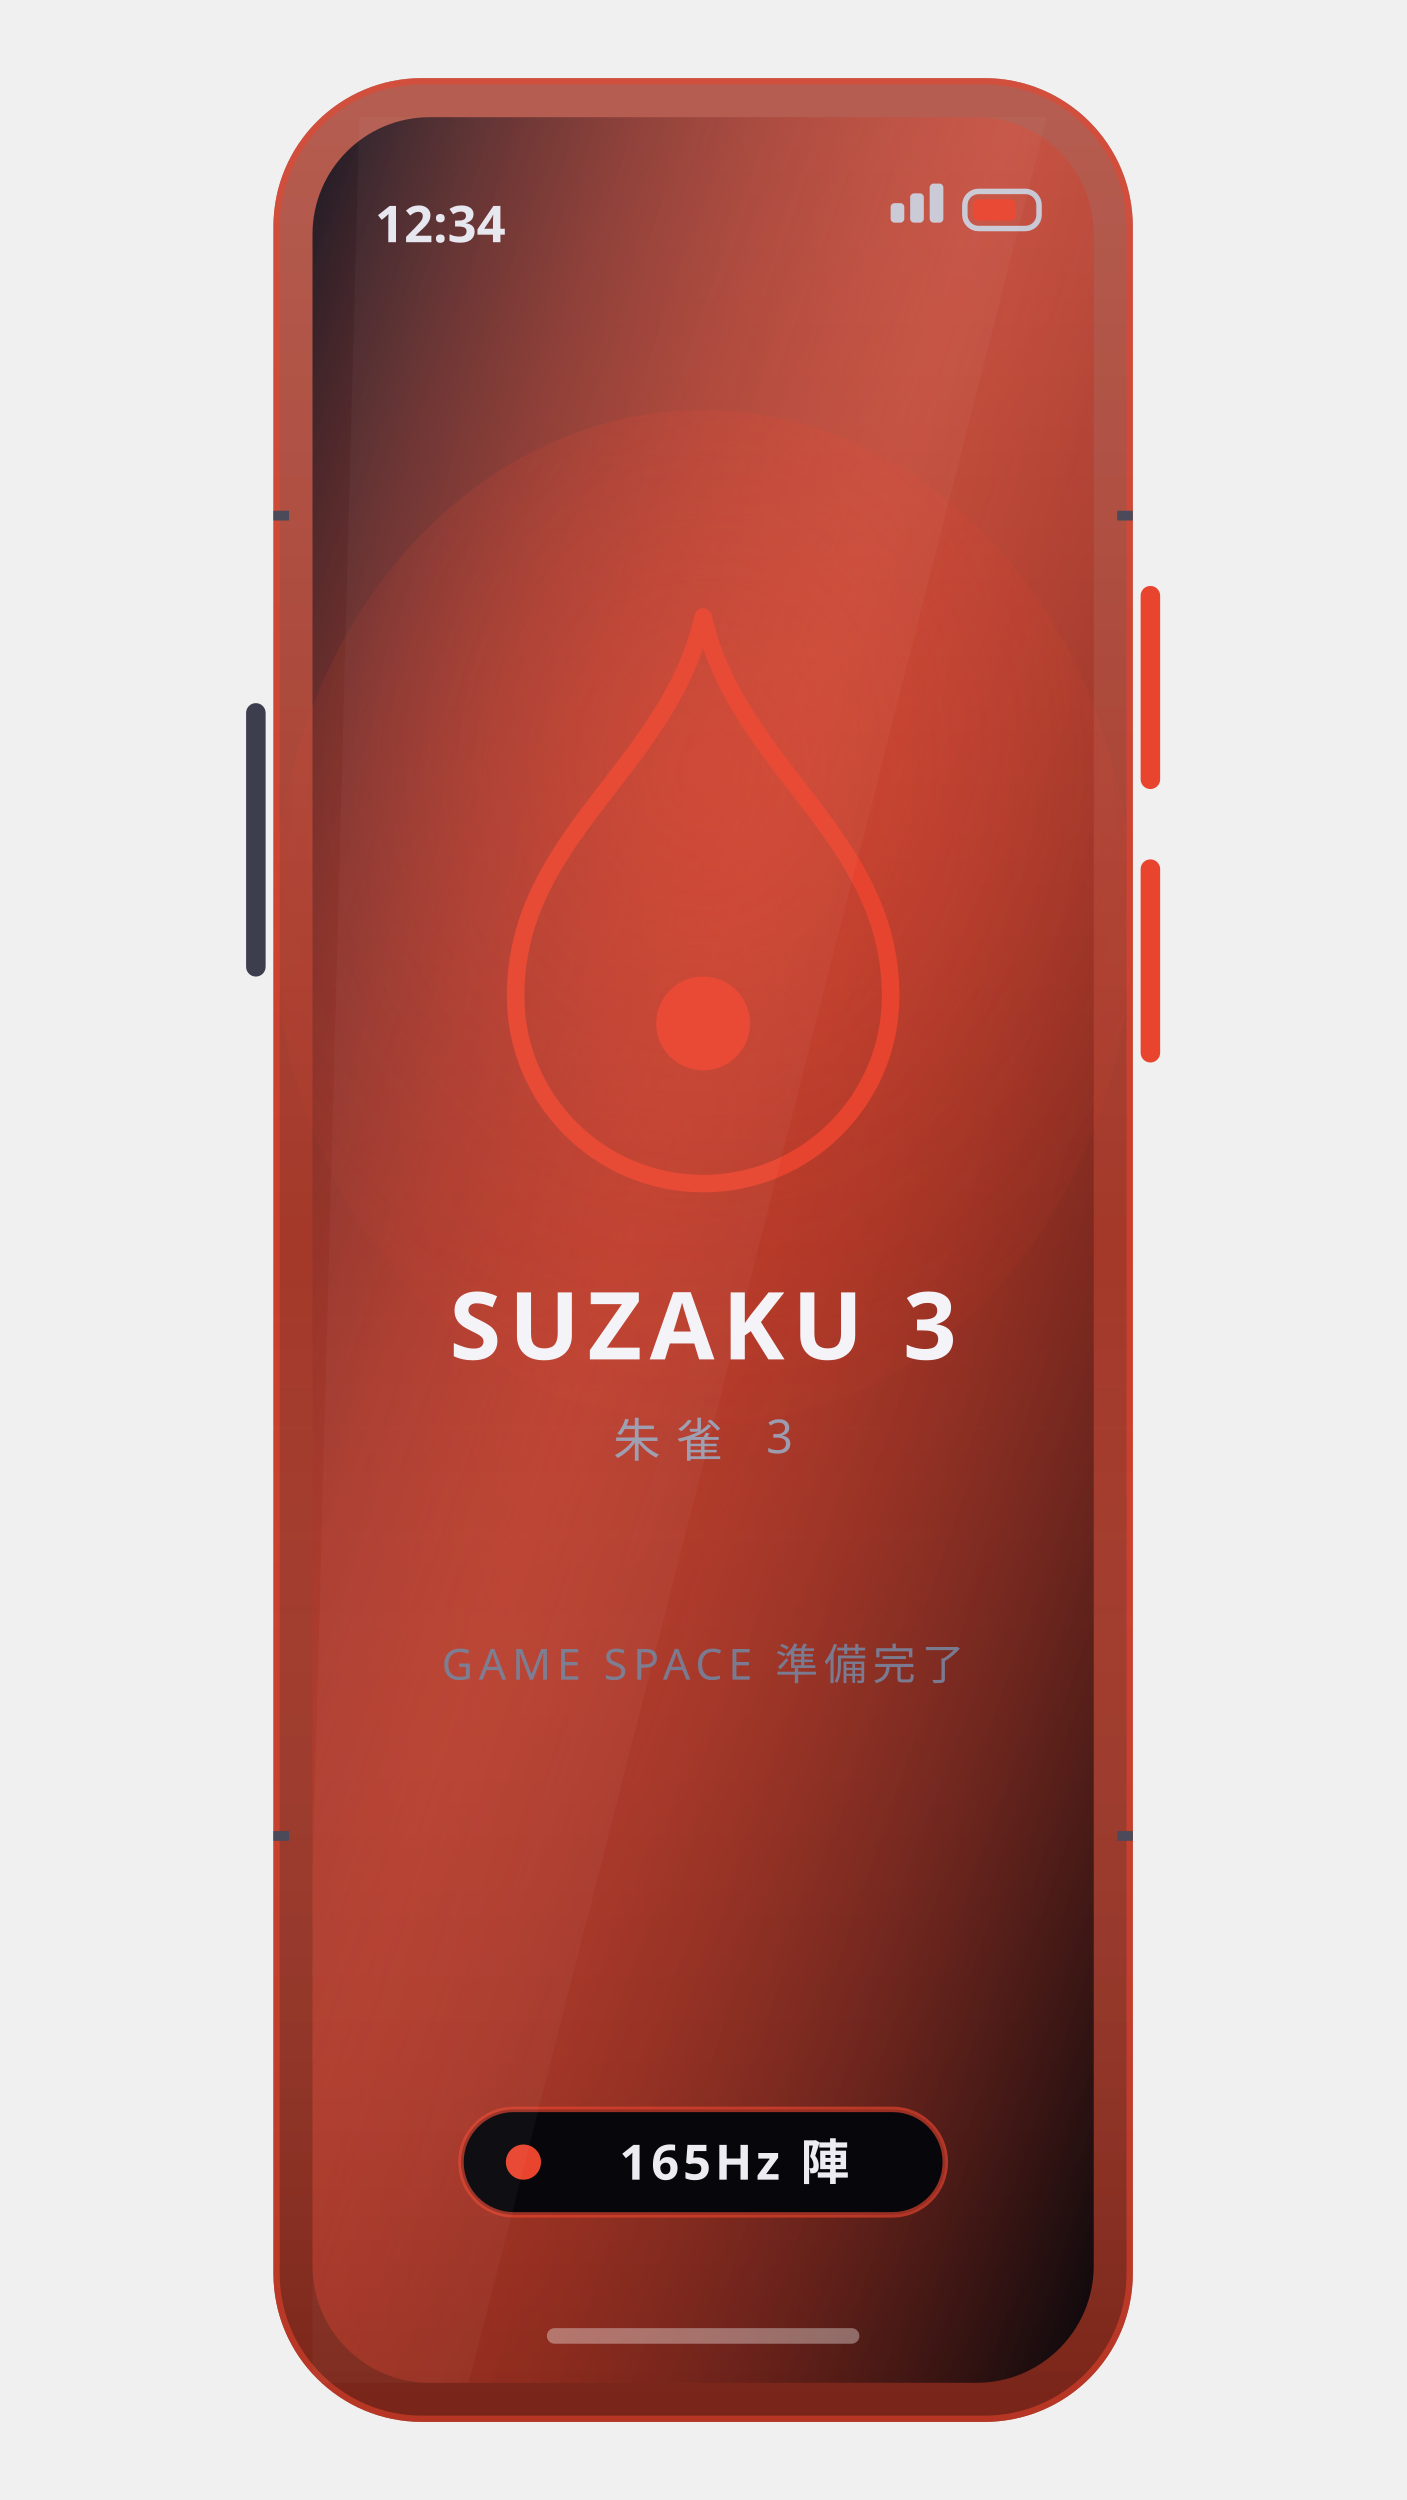
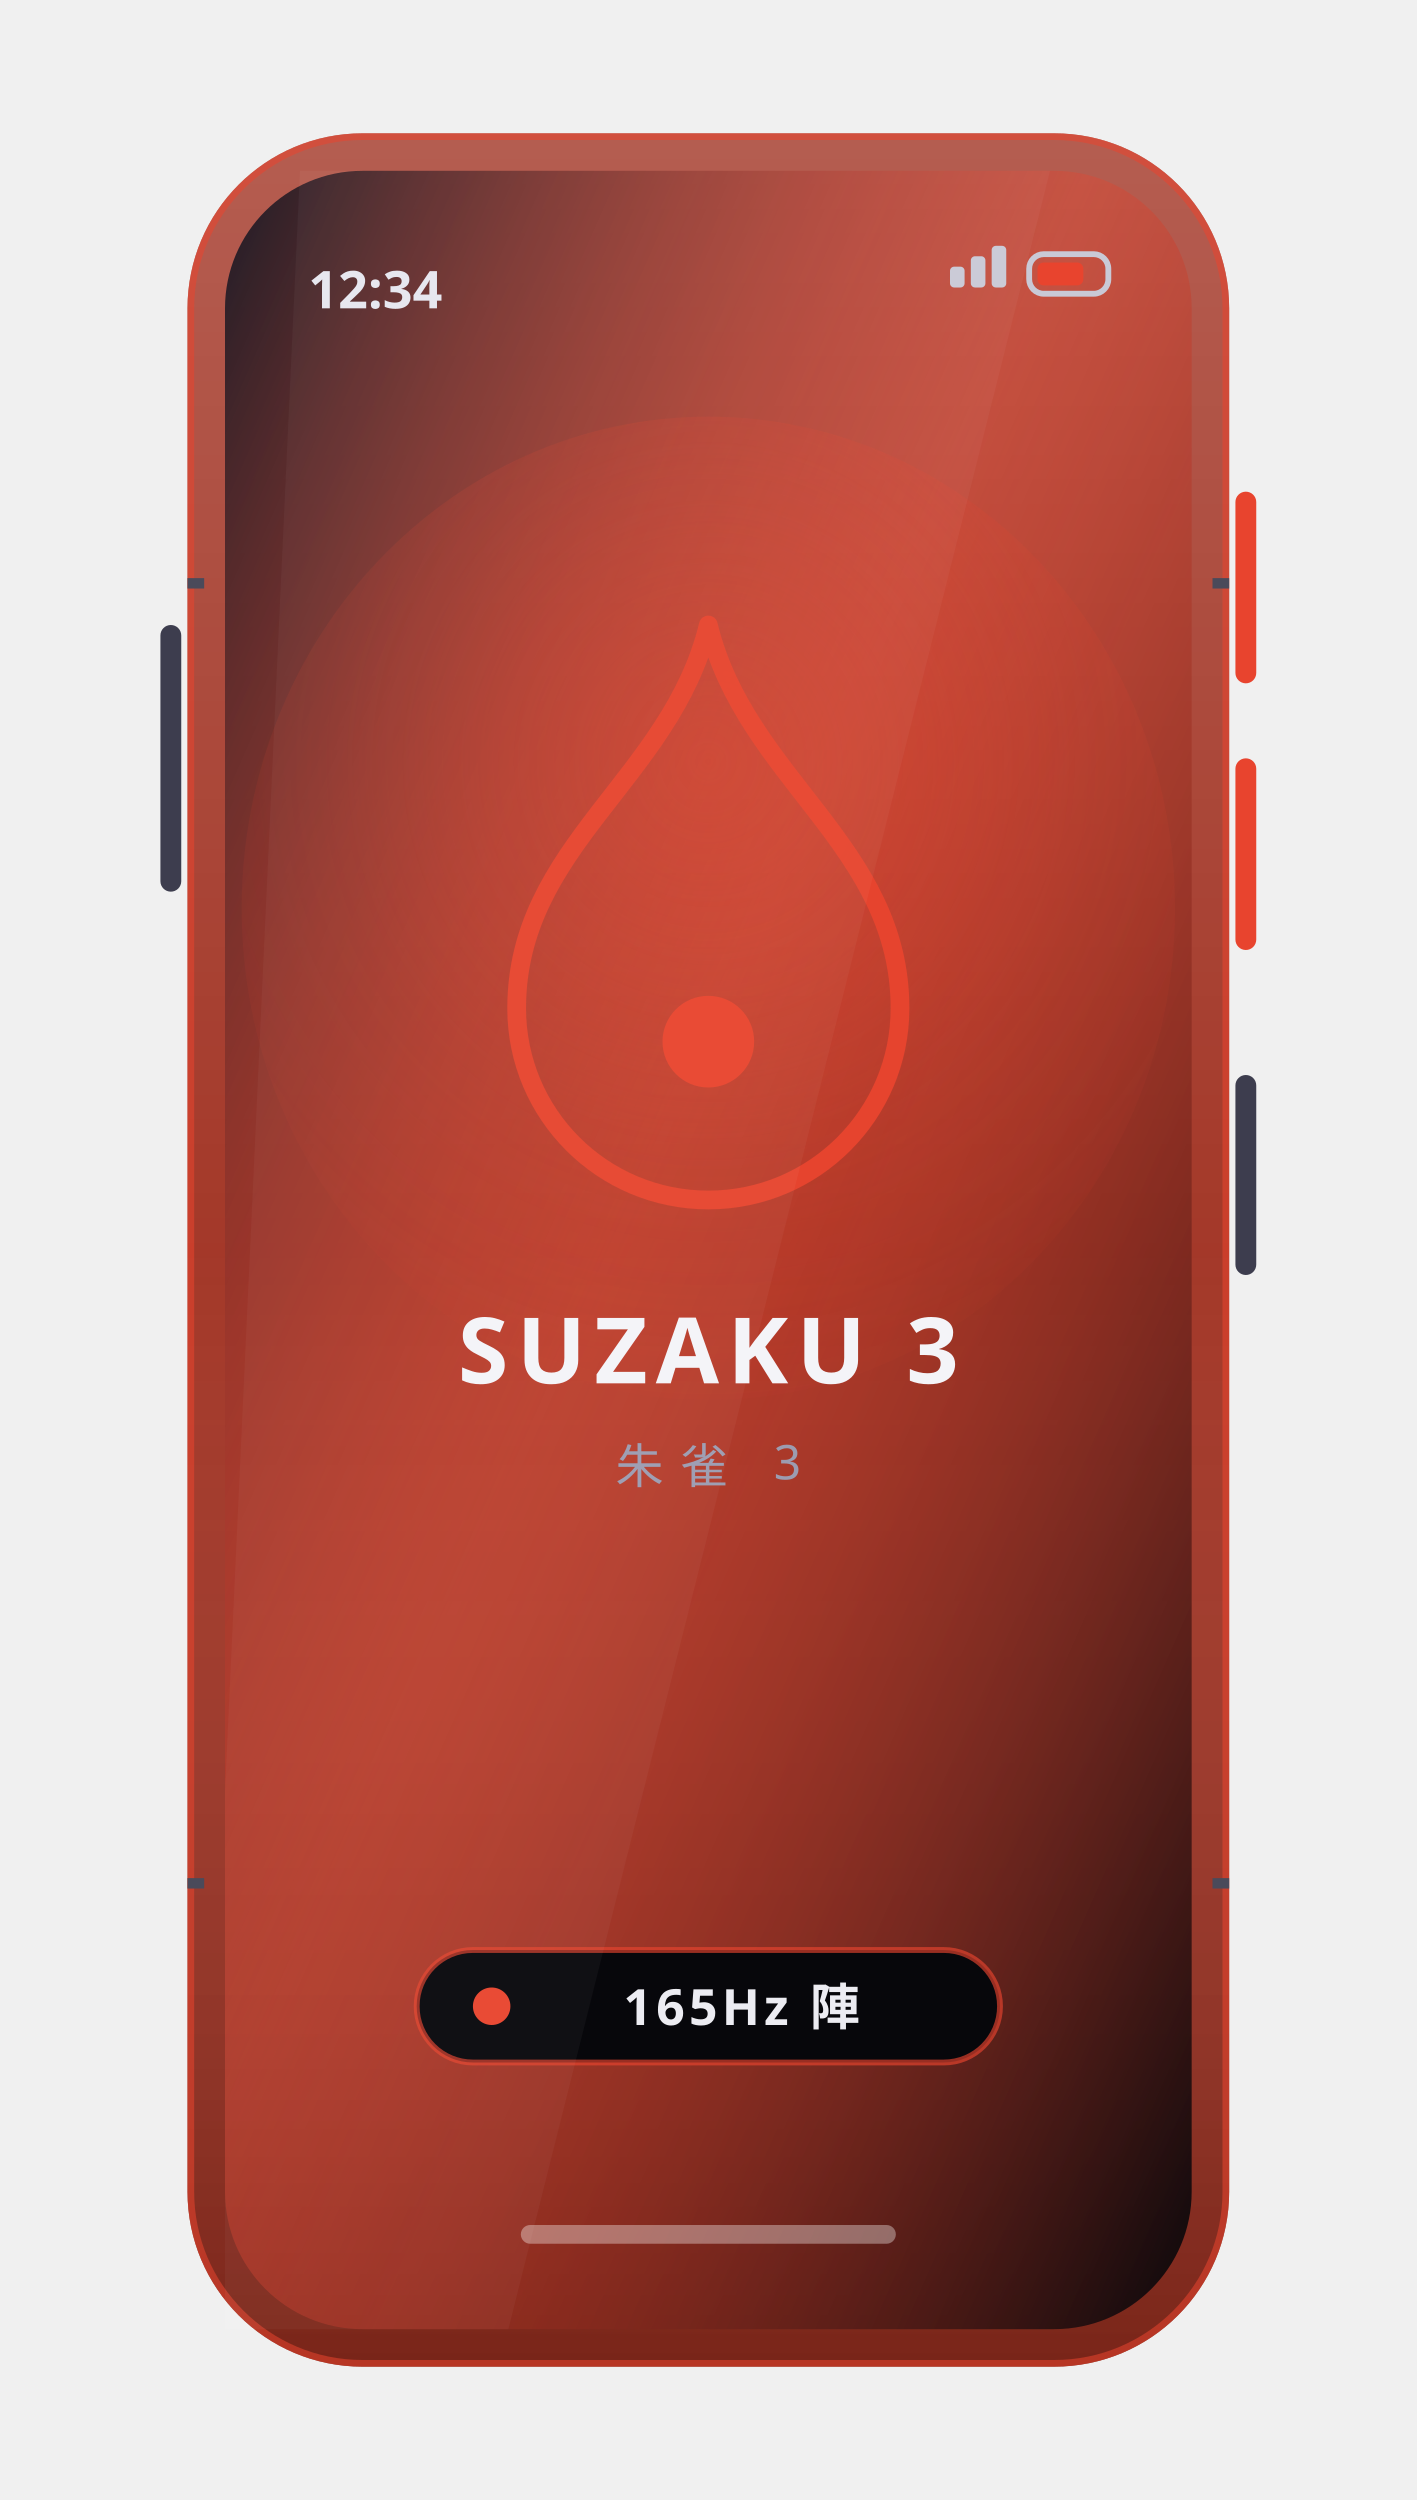
- <svg xmlns="http://www.w3.org/2000/svg" viewBox="0 0 360 640" role="img" aria-label="SUZAKU 3">
+ <svg xmlns="http://www.w3.org/2000/svg" viewBox="0 0 340 600" role="img" aria-label="SUZAKU 3">
  <defs>
    <linearGradient id="scrsuzaku31" x1="0" y1="0" x2="1" y2="1">
      <stop offset="0" stop-color="#1b1b26" />
      <stop offset="0.45" stop-color="#e8442e" stop-opacity="0.34" />
      <stop offset="1" stop-color="#07070b" />
    </linearGradient>
    <radialGradient id="flaresuzaku31" cx="0.5" cy="0.35" r="0.75">
      <stop offset="0" stop-color="#e8442e" stop-opacity="0.42" />
      <stop offset="0.55" stop-color="#e8442e" stop-opacity="0.12" />
      <stop offset="1" stop-color="#e8442e" stop-opacity="0" />
    </radialGradient>
    <linearGradient id="metalsuzaku31" x1="0" y1="0" x2="0" y2="1">
      <stop offset="0" stop-color="#ffffff" stop-opacity="0.22" />
      <stop offset="0.5" stop-color="#ffffff" stop-opacity="0.04" />
      <stop offset="1" stop-color="#000000" stop-opacity="0.25" />
    </linearGradient>
  </defs>
-   <rect x="70" y="20" width="220" height="600" rx="38" fill="#a03020" />
-   <rect x="70" y="20" width="220" height="600" rx="38" fill="url(#metalsuzaku31)" />
-   <rect x="70.8" y="20.8" width="218.4" height="598.4" rx="37.2" fill="none" stroke="#e8442e" stroke-opacity="0.55" stroke-width="1.6" />
-   <path d="M70 132 h4 M70 470 h4 M286 132 h4 M286 470 h4" stroke="#4a4a5a" stroke-width="2.5" />
-   <rect x="80" y="30" width="200" height="580" rx="30" fill="url(#scrsuzaku31)" />
-   <ellipse cx="180" cy="235" rx="110" ry="130" fill="url(#flaresuzaku31)" />
-   <text x="96" y="62" font-family="'Noto Sans JP',sans-serif" font-size="13" font-weight="700" fill="#e6e6ee">12:34</text>
-   <rect x="228" y="52" width="3.5" height="5" rx="1" fill="#c9c9d6" />
-   <rect x="233" y="49.5" width="3.5" height="7.5" rx="1" fill="#c9c9d6" />
-   <rect x="238" y="47" width="3.5" height="10" rx="1" fill="#c9c9d6" />
-   <rect x="247" y="49" width="19" height="9.5" rx="3.5" fill="none" stroke="#c9c9d6" stroke-width="1.4" />
-   <rect x="249" y="51" width="11" height="5.5" rx="1.5" fill="#e8442e" />
-   <path d="M180 158 c-9 39 -48 56 -48 97 a48 48 0 0 0 96 0 c0 -41 -39 -58 -48 -97z" fill="none" stroke="#e8442e" stroke-width="4.5" stroke-linejoin="round" opacity="0.95" />
-   <circle cx="180" cy="262" r="12" fill="#e8442e" />
-   <text x="180" y="348" font-family="'Noto Sans JP',sans-serif" font-size="24" font-weight="800" fill="#f4f4f8" text-anchor="middle" letter-spacing="2">SUZAKU 3</text>
-   <text x="180" y="373" font-family="'Noto Sans JP',sans-serif" font-size="12" fill="#9c9cb0" text-anchor="middle" letter-spacing="4">朱雀 3</text>
-   <text x="180" y="430" font-family="'Noto Sans JP',sans-serif" font-size="11" fill="#7a7a90" text-anchor="middle" letter-spacing="1.5">GAME SPACE 準備完了</text>
-   <rect x="118" y="540" width="124" height="27" rx="13.5" fill="#07070b" stroke="#e8442e" stroke-opacity="0.65" stroke-width="1.4" />
-   <circle cx="134" cy="553.5" r="4.5" fill="#e8442e" />
-   <text x="188" y="558" font-family="'Noto Sans JP',sans-serif" font-size="12.5" font-weight="700" fill="#ececf2" text-anchor="middle" letter-spacing="1">165Hz 陣</text>
-   <rect x="140" y="596" width="80" height="4" rx="2" fill="#ffffff" opacity="0.35" />
-   <path d="M92 30 L268 30 L120 610 L80 610 L80 480 Z" fill="#ffffff" opacity="0.035" />
-   <rect x="292" y="150" width="5" height="52" rx="2.5" fill="#e8442e" />
-   <rect x="292" y="220" width="5" height="52" rx="2.5" fill="#e8442e" />
-   <rect x="63" y="180" width="5" height="70" rx="2.5" fill="#3d3d4e" />
+   <rect x="45" y="32" width="250" height="536" rx="42" fill="#a03020" />
+   <rect x="45" y="32" width="250" height="536" rx="42" fill="url(#metalsuzaku31)" />
+   <rect x="45.8" y="32.8" width="248.4" height="534.4" rx="41.2" fill="none" stroke="#e8442e" stroke-opacity="0.55" stroke-width="1.6" />
+   <path d="M45 140 h4 M45 452 h4 M291 140 h4 M291 452 h4" stroke="#4a4a5a" stroke-width="2.5" />
+   <rect x="54" y="41" width="232" height="518" rx="33" fill="url(#scrsuzaku31)" />
+   <ellipse cx="170" cy="218" rx="112" ry="118" fill="url(#flaresuzaku31)" />
+   <text x="74" y="74" font-family="'Noto Sans JP',sans-serif" font-size="12.5" font-weight="700" fill="#e6e6ee">12:34</text>
+   <rect x="228" y="64" width="3.5" height="5" rx="1" fill="#c9c9d6" />
+   <rect x="233" y="61.5" width="3.5" height="7.5" rx="1" fill="#c9c9d6" />
+   <rect x="238" y="59" width="3.5" height="10" rx="1" fill="#c9c9d6" />
+   <rect x="247" y="61" width="19" height="9.5" rx="3.5" fill="none" stroke="#c9c9d6" stroke-width="1.4" />
+   <rect x="249" y="63" width="11" height="5.5" rx="1.5" fill="#e8442e" />
+   <path d="M170 150 c-9 37 -46 53 -46 92 a46 46 0 0 0 92 0 c0 -39 -37 -55 -46 -92z" fill="none" stroke="#e8442e" stroke-width="4.5" stroke-linejoin="round" opacity="0.95" />
+   <circle cx="170" cy="250" r="11" fill="#e8442e" />
+   <text x="170" y="332" font-family="'Noto Sans JP',sans-serif" font-size="22" font-weight="800" fill="#f4f4f8" text-anchor="middle" letter-spacing="2">SUZAKU 3</text>
+   <text x="170" y="356" font-family="'Noto Sans JP',sans-serif" font-size="11.5" fill="#9c9cb0" text-anchor="middle" letter-spacing="4">朱雀 3</text>
+   <rect x="100" y="468" width="140" height="27" rx="13.5" fill="#07070b" stroke="#e8442e" stroke-opacity="0.65" stroke-width="1.4" />
+   <circle cx="118" cy="481.5" r="4.5" fill="#e8442e" />
+   <text x="178" y="486" font-family="'Noto Sans JP',sans-serif" font-size="12" font-weight="700" fill="#ececf2" text-anchor="middle" letter-spacing="1">165Hz 陣</text>
+   <rect x="125" y="534" width="90" height="4.5" rx="2.25" fill="#ffffff" opacity="0.35" />
+   <path d="M72 41 L252 41 L122 559 L54 559 L54 430 Z" fill="#ffffff" opacity="0.038" />
+   <rect x="296.5" y="118" width="5" height="46" rx="2.5" fill="#e8442e" />
+   <rect x="296.5" y="182" width="5" height="46" rx="2.5" fill="#e8442e" />
+   <rect x="296.5" y="258" width="5" height="48" rx="2.5" fill="#3d3d4e" />
+   <rect x="38.5" y="150" width="5" height="64" rx="2.5" fill="#3d3d4e" />
</svg>
